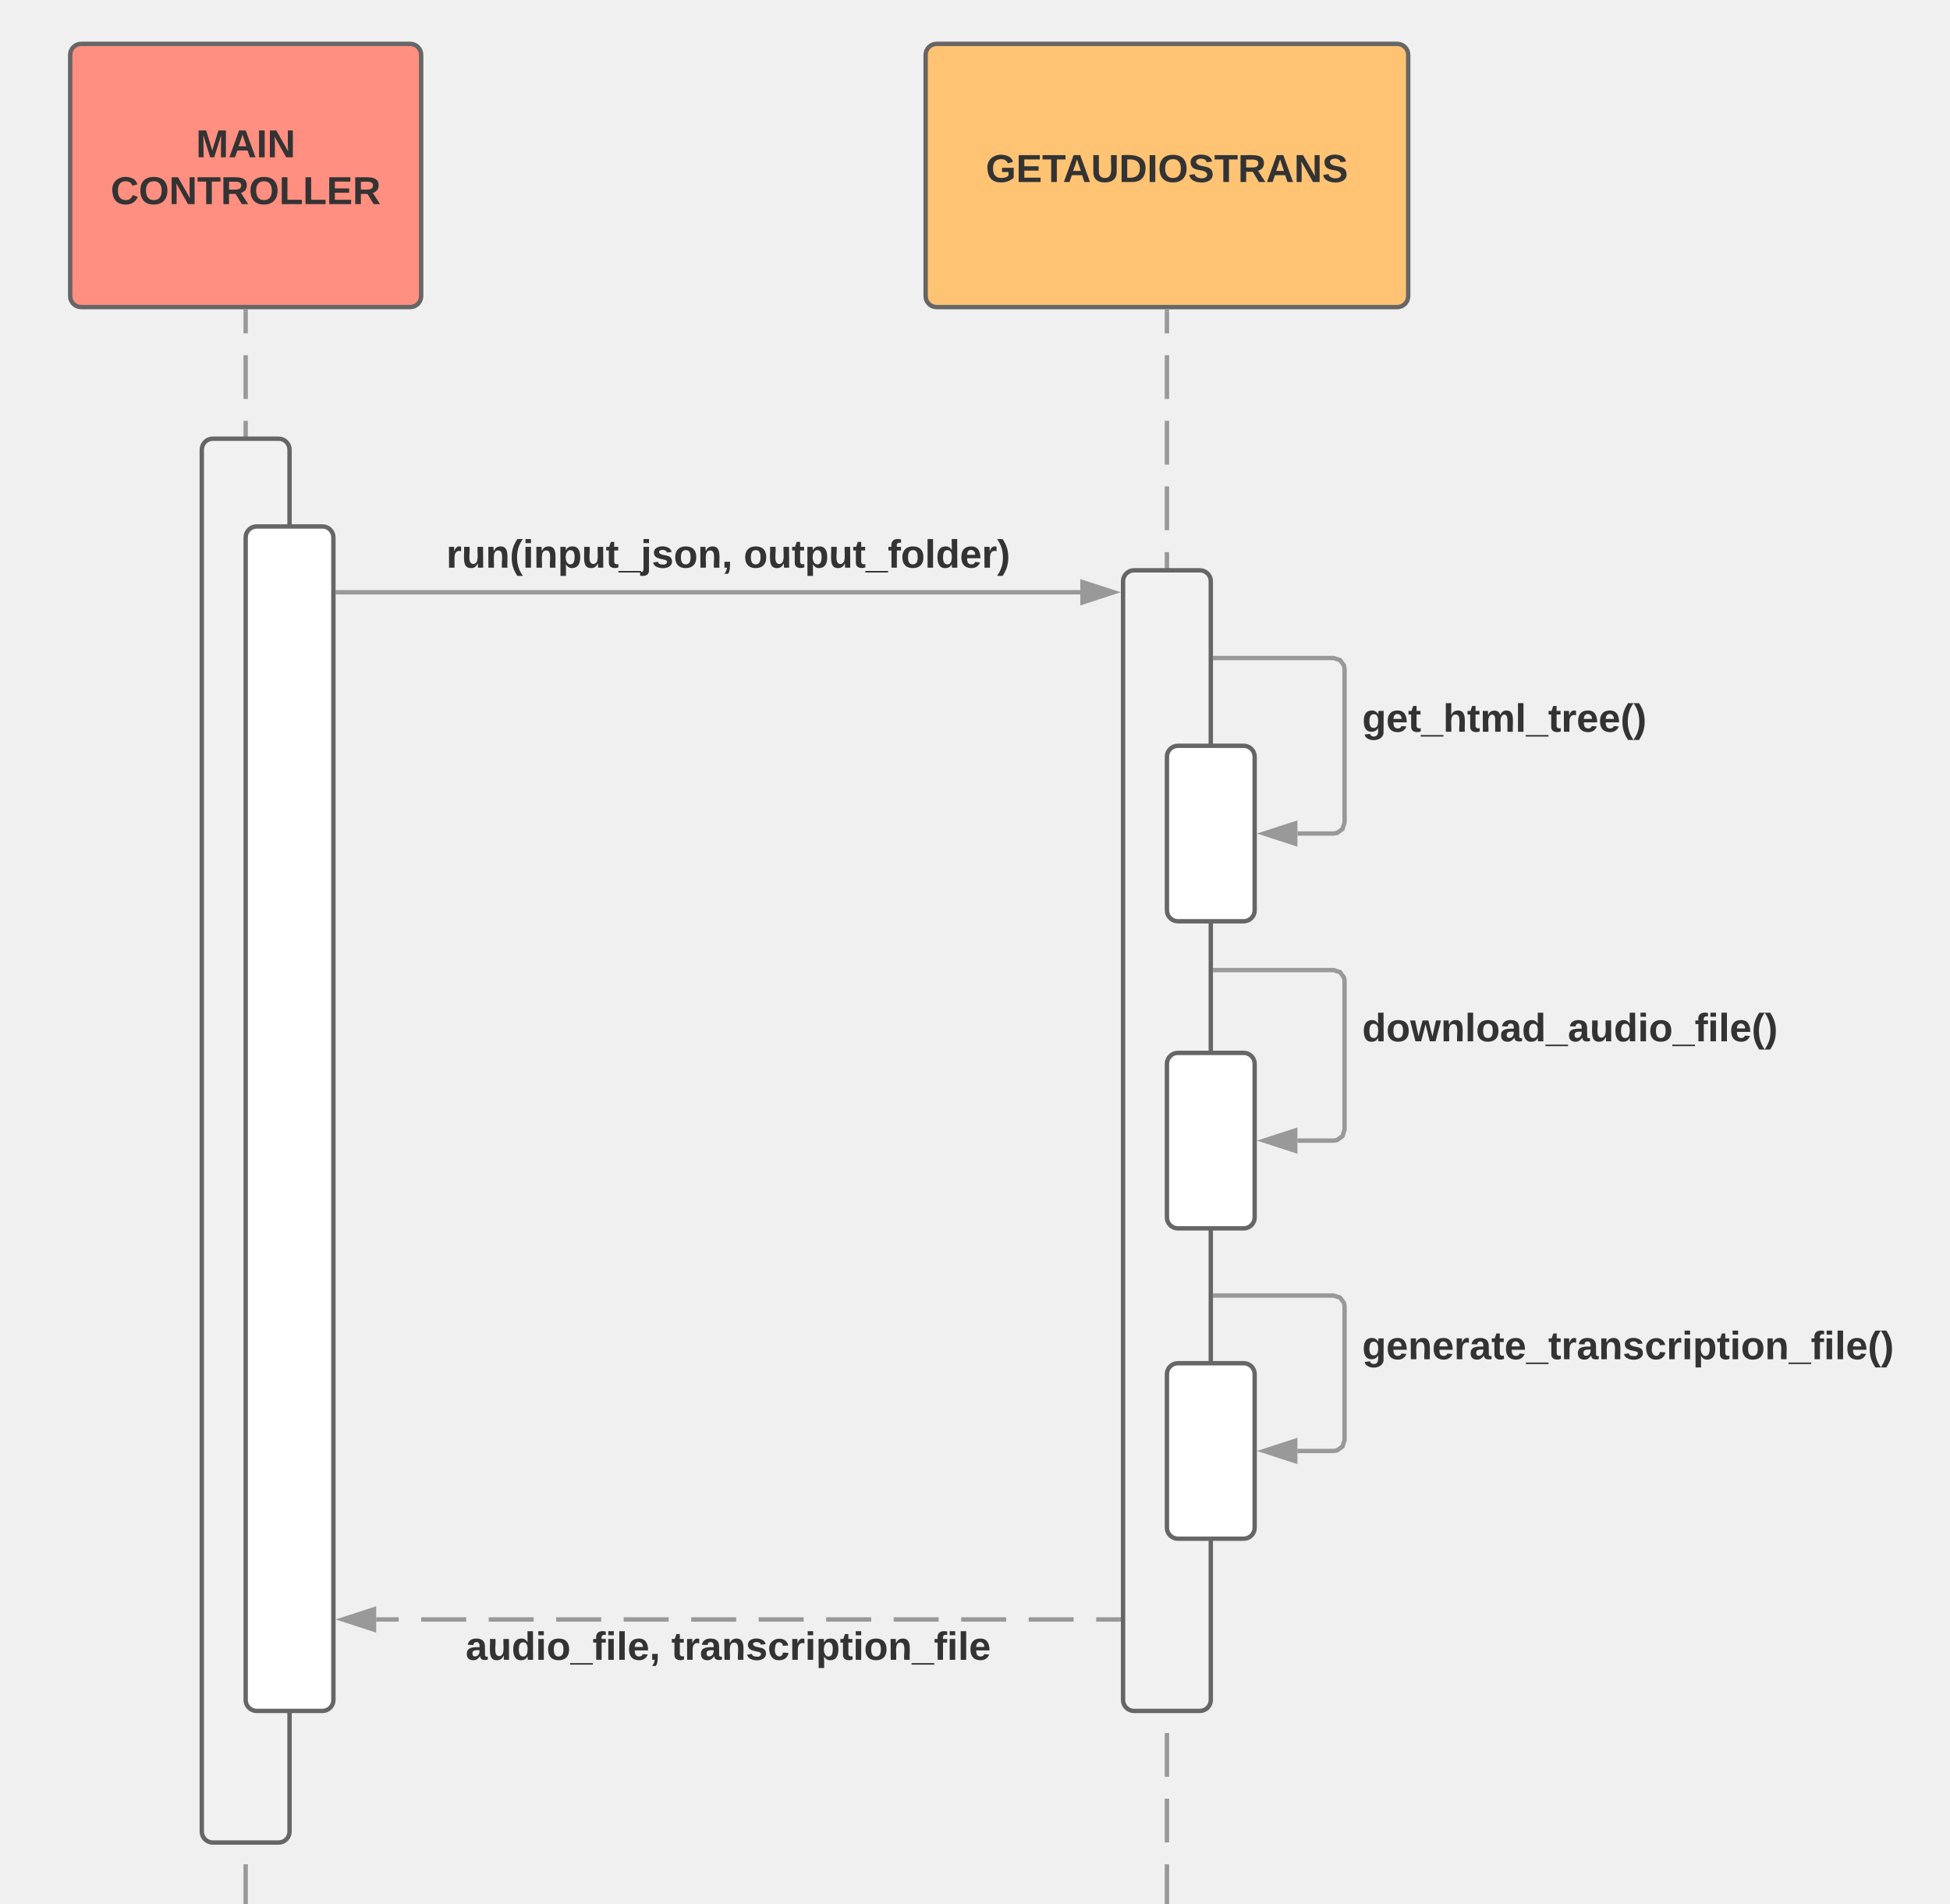
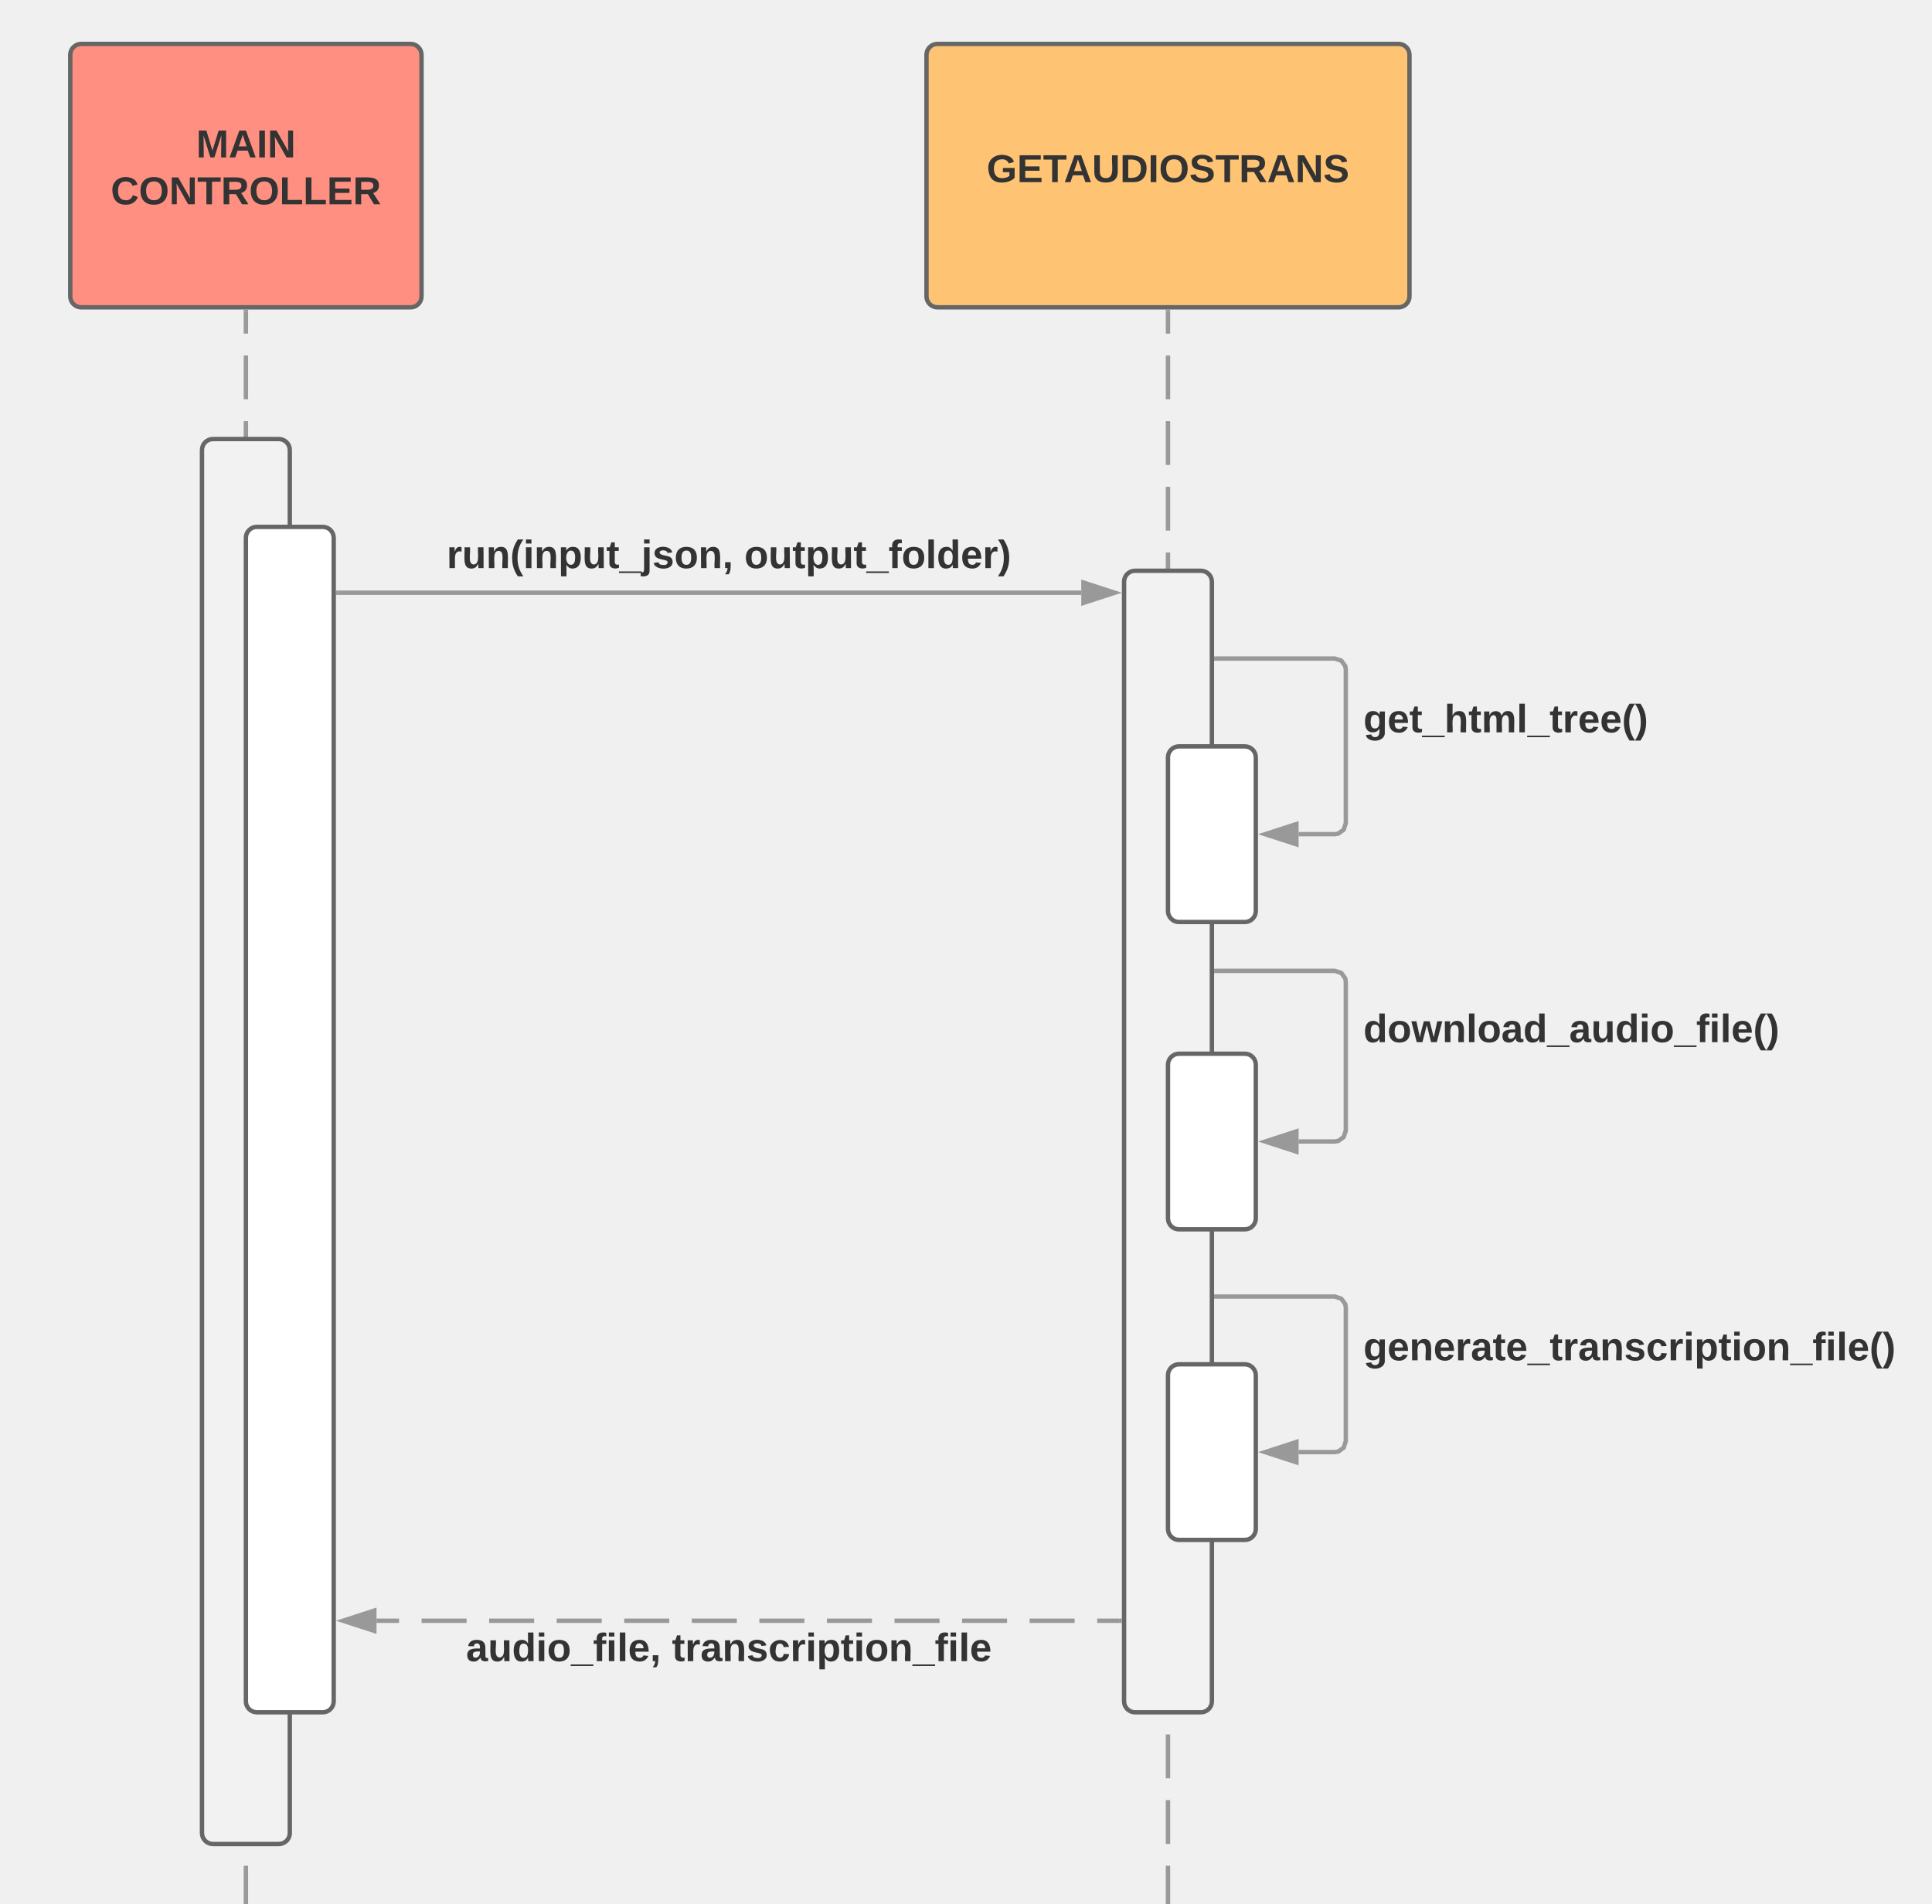
- <svg xmlns="http://www.w3.org/2000/svg" xmlns:ns1="lucid" xmlns:xlink="http://www.w3.org/1999/xlink" width="889" height="868">
+ <svg xmlns="http://www.w3.org/2000/svg" xmlns:ns1="lucid" xmlns:xlink="http://www.w3.org/1999/xlink" width="880" height="867">
  <g transform="translate(0 0)" ns1:page-tab-id="0_0">
    <path d="M32 25c0-2.76 2.24-5 5-5h150c2.76 0 5 2.24 5 5v110c0 2.76-2.24 5-5 5H37c-2.76 0-5-2.24-5-5z" stroke="#666" stroke-width="2" fill="#ff8f80" />
    <use xlink:href="#a" transform="matrix(1,0,0,1,32,20) translate(57.35802 51.72222)" />
    <use xlink:href="#b" transform="matrix(1,0,0,1,32,20) translate(18.44444 73.05556)" />
    <path d="M112 142v1017" fill="none" />
    <path d="M112 142v9.97m0 9.97v19.94m0 9.97v19.94m0 9.96v19.95m0 9.98v19.94m0 9.97v19.93m0 9.97v19.94m0 9.97v19.95m0 9.97v19.94m0 9.98v19.94m0 9.97v19.94m0 9.96V481m0 9.97v19.94m0 9.98v19.94m0 9.97v19.94m0 9.97v19.95m0 9.97v19.94m0 9.97v19.94m0 9.97v19.94m0 9.97v19.94m0 9.96v19.95m0 9.98v19.94m0 9.97v19.93m0 9.97v19.94m0 9.97v19.95m0 9.97v19.94m0 9.98v19.94m0 9.97v19.94m0 9.96v19.94m0 9.97v19.94m0 9.98v19.94m0 9.97v19.94m0 9.97v19.95m0 9.97v19.94m0 9.97v9.97" stroke="#999" stroke-width="2" fill="none" />
    <path d="M113 142.03h-2V141h2z" fill="#999" />
    <path d="M112 1158.97v1.03" stroke="#999" stroke-width="2" fill="none" />
    <path d="M92 205c0-2.76 2.24-5 5-5h30c2.76 0 5 2.24 5 5v630c0 2.76-2.24 5-5 5H97c-2.76 0-5-2.24-5-5z" stroke="#666" stroke-width="2" fill="#f2f2f2" />
    <path d="M422 25c0-2.76 2.24-5 5-5h210c2.76 0 5 2.24 5 5v110c0 2.76-2.24 5-5 5H427c-2.76 0-5-2.24-5-5z" stroke="#666" stroke-width="2" fill="#ffc374" />
    <use xlink:href="#c" transform="matrix(1,0,0,1,422,20) translate(27.40741 62.97222)" />
    <path d="M532 142v1017" fill="none" />
    <path d="M532 142v9.97m0 9.97v19.94m0 9.97v19.94m0 9.96v19.95m0 9.98v19.94m0 9.97v19.93m0 9.97v19.94m0 9.97v19.95m0 9.97v19.94m0 9.98v19.94m0 9.97v19.94m0 9.96V481m0 9.97v19.94m0 9.98v19.94m0 9.97v19.94m0 9.97v19.95m0 9.97v19.94m0 9.97v19.94m0 9.97v19.94m0 9.97v19.94m0 9.96v19.95m0 9.98v19.94m0 9.97v19.93m0 9.97v19.94m0 9.97v19.95m0 9.97v19.94m0 9.98v19.94m0 9.97v19.94m0 9.96v19.94m0 9.97v19.94m0 9.98v19.94m0 9.97v19.94m0 9.97v19.95m0 9.97v19.94m0 9.97v9.97" stroke="#999" stroke-width="2" fill="none" />
    <path d="M533 142.03h-2V141h2z" fill="#999" />
    <path d="M532 1158.97v1.03" stroke="#999" stroke-width="2" fill="none" />
    <path d="M512 265c0-2.76 2.24-5 5-5h30c2.76 0 5 2.24 5 5v510c0 2.76-2.24 5-5 5h-30c-2.76 0-5-2.24-5-5z" stroke="#666" stroke-width="2" fill="#f2f2f2" />
    <path d="M154 270h338.5" stroke="#999" stroke-width="2" fill="none" />
    <path d="M154.03 271H153v-2h1.03z" fill="#999" />
    <path d="M507.76 270l-14.26 4.64v-9.28z" stroke="#999" stroke-width="2" fill="#999" />
    <use xlink:href="#d" transform="matrix(1,0,0,1,203.475,244.4) translate(0 14.4)" />
    <use xlink:href="#e" transform="matrix(1,0,0,1,203.475,244.4) translate(135.55 14.4)" />
    <path d="M532 345c0-2.76 2.24-5 5-5h30c2.76 0 5 2.24 5 5v70c0 2.76-2.24 5-5 5h-30c-2.76 0-5-2.24-5-5z" stroke="#666" stroke-width="2" fill="#fff" />
    <path d="M611.57 300.1l2.12 2.92.3 1.9v70.24l-1.1 3.4-2.92 2.13-1.9.3H591.5v-2h16.42l1.26-.2 2-1.46.82-2.5v-69.76l-.2-1.26-1.46-2-2.5-.82H554v-2h54.16z" fill="#999" />
    <path d="M554.03 301H553v-2h1.03zM590.5 384.64L576.24 380l14.26-4.64z" fill="#999" />
    <path d="M591.5 386l-18.5-6 18.5-6zm-12.03-6l10.03 3.26v-6.52z" fill="#999" />
    <use xlink:href="#f" transform="matrix(1,0,0,1,621,319.2) translate(0 14.4)" />
    <use xlink:href="#g" transform="matrix(1,0,0,1,613,319.2) translate(0 14.4)" />
    <path d="M532 485c0-2.76 2.24-5 5-5h30c2.76 0 5 2.24 5 5v70c0 2.76-2.24 5-5 5h-30c-2.76 0-5-2.24-5-5z" stroke="#666" stroke-width="2" fill="#fff" />
    <path d="M611.57 442.37l2.12 2.9.3 1.9v68l-1.1 3.4-2.92 2.12-1.9.3H591.5v-2h16.42l1.26-.2 2-1.46.82-2.5v-67.5l-.2-1.26-1.46-2-2.5-.82H554v-2h54.16z" fill="#999" />
    <path d="M554.03 443.26H553v-2h1.03zM590.5 524.64L576.24 520l14.26-4.64z" fill="#999" />
    <path d="M591.5 526l-18.5-6 18.5-6zm-12.03-6l10.03 3.26v-6.52z" fill="#999" />
    <use xlink:href="#h" transform="matrix(1,0,0,1,621,460.3298) translate(0 14.4)" />
    <use xlink:href="#g" transform="matrix(1,0,0,1,613,460.3298) translate(0 14.4)" />
    <path d="M112 245c0-2.76 2.24-5 5-5h30c2.76 0 5 2.24 5 5v530c0 2.76-2.24 5-5 5h-30c-2.76 0-5-2.24-5-5z" stroke="#666" stroke-width="2" fill="#fff" />
    <path d="M510 738.3H171.5" fill="none" />
    <path d="M510 738.3h-10.26m-10.26 0h-20.5m-10.27 0h-20.5m-10.26 0h-20.52m-10.25 0h-20.52m-10.26 0h-20.52m-10.26 0h-20.5m-10.27 0h-20.52m-10.25 0h-20.52m-10.26 0h-20.5m-10.27 0h-20.5m-10.27 0H171.5" stroke="#999" stroke-width="2" fill="none" />
    <path d="M511 739.3h-1.03v-2H511z" fill="#999" />
    <path d="M156.24 738.3l14.26-4.64v9.27z" stroke="#999" stroke-width="2" fill="#999" />
    <use xlink:href="#i" transform="matrix(1,0,0,1,212.275,742.2977) translate(0 14.4)" />
    <use xlink:href="#j" transform="matrix(1,0,0,1,212.275,742.2977) translate(93.8 14.4)" />
    <path d="M532 626.48c0-2.76 2.24-5 5-5h30c2.76 0 5 2.24 5 5v70c0 2.77-2.24 5-5 5h-30c-2.76 0-5-2.23-5-5z" stroke="#666" stroke-width="2" fill="#fff" />
    <path d="M611.57 590.75l2.12 2.9.3 1.9v61.1l-1.1 3.4-2.92 2.13-1.9.3H591.5v-2h16.42l1.26-.2 2-1.46.82-2.5v-60.6l-.2-1.27-1.46-2-2.5-.82H554v-2h54.16z" fill="#999" />
    <path d="M554.03 591.63H553v-2h1.03zM590.5 666.12l-14.26-4.64 14.26-4.63z" fill="#999" />
    <path d="M591.5 667.5l-18.5-6.02 18.5-6zm-12.03-6.02l10.03 3.26v-6.5z" fill="#999" />
    <g>
      <use xlink:href="#k" transform="matrix(1,0,0,1,621,605.2592) translate(0 14.4)" />
    </g>
    <g>
      <use xlink:href="#g" transform="matrix(1,0,0,1,613,605.2592) translate(0 14.4)" />
    </g>
    <defs>
      <path fill="#333" d="M230 0l2-204L168 0h-37L68-204 70 0H24v-248h70l56 185 57-185h69V0h-46" id="l" />
      <path fill="#333" d="M199 0l-22-63H83L61 0H9l90-248h61L250 0h-51zm-33-102l-36-108c-10 38-24 72-36 108h72" id="m" />
      <path fill="#333" d="M24 0v-248h52V0H24" id="n" />
      <path fill="#333" d="M175 0L67-191c6 58 2 128 3 191H24v-248h59L193-55c-6-58-2-129-3-193h46V0h-61" id="o" />
      <g id="a">
        <use transform="matrix(0.04938272,0,0,0.04938272,0,0)" xlink:href="#l" />
        <use transform="matrix(0.04938272,0,0,0.04938272,14.76543,0)" xlink:href="#m" />
        <use transform="matrix(0.04938272,0,0,0.04938272,27.55556,0)" xlink:href="#n" />
        <use transform="matrix(0.04938272,0,0,0.04938272,32.49383,0)" xlink:href="#o" />
      </g>
      <path fill="#333" d="M67-125c0 53 21 87 73 88 37 1 54-22 65-47l45 17C233-25 199 4 140 4 58 4 20-42 15-125 8-235 124-281 211-232c18 10 29 29 36 50l-46 12c-8-25-30-41-62-41-52 0-71 34-72 86" id="p" />
      <path fill="#333" d="M140-251c80 0 125 45 125 126S219 4 139 4C58 4 15-44 15-125s44-126 125-126zm-1 214c52 0 73-35 73-88 0-50-21-86-72-86-52 0-73 35-73 86s22 88 72 88" id="q" />
      <path fill="#333" d="M136-208V0H84v-208H4v-40h212v40h-80" id="r" />
      <path fill="#333" d="M240-174c0 40-23 61-54 70L253 0h-59l-57-94H76V0H24v-248c93 4 217-23 216 74zM76-134c48-2 112 12 112-38 0-48-66-32-112-35v73" id="s" />
      <path fill="#333" d="M24 0v-248h52v208h133V0H24" id="t" />
      <path fill="#333" d="M24 0v-248h195v40H76v63h132v40H76v65h150V0H24" id="u" />
      <g id="b">
        <use transform="matrix(0.04938272,0,0,0.04938272,0,0)" xlink:href="#p" />
        <use transform="matrix(0.04938272,0,0,0.04938272,12.79012,0)" xlink:href="#q" />
        <use transform="matrix(0.04938272,0,0,0.04938272,26.61728,0)" xlink:href="#o" />
        <use transform="matrix(0.04938272,0,0,0.04938272,39.40741,0)" xlink:href="#r" />
        <use transform="matrix(0.04938272,0,0,0.04938272,50.22222,0)" xlink:href="#s" />
        <use transform="matrix(0.04938272,0,0,0.04938272,63.01235,0)" xlink:href="#q" />
        <use transform="matrix(0.04938272,0,0,0.04938272,76.83951,0)" xlink:href="#t" />
        <use transform="matrix(0.04938272,0,0,0.04938272,87.65432,0)" xlink:href="#t" />
        <use transform="matrix(0.04938272,0,0,0.04938272,98.46914,0)" xlink:href="#u" />
        <use transform="matrix(0.04938272,0,0,0.04938272,110.321,0)" xlink:href="#s" />
      </g>
      <path fill="#333" d="M67-125c0 54 23 88 75 88 28 0 53-7 68-21v-34h-60v-39h108v91C232-14 192 4 140 4 58 4 20-42 15-125 8-236 126-280 215-234c19 10 29 26 37 47l-47 15c-11-23-29-39-63-39-53 1-75 33-75 86" id="v" />
      <path fill="#333" d="M238-95c0 69-44 99-111 99C63 4 22-25 22-93v-155h51v151c-1 38 19 59 55 60 90 1 49-130 58-211h52v153" id="w" />
      <path fill="#333" d="M24-248c120-7 223 5 221 122C244-46 201 0 124 0H24v-248zM76-40c74 7 117-18 117-86 0-67-45-88-117-82v168" id="x" />
      <path fill="#333" d="M169-182c-1-43-94-46-97-3 18 66 151 10 154 114 3 95-165 93-204 36-6-8-10-19-12-30l50-8c3 46 112 56 116 5-17-69-150-10-154-114-4-87 153-88 188-35 5 8 8 18 10 28" id="y" />
      <g id="c">
        <use transform="matrix(0.04938272,0,0,0.04938272,0,0)" xlink:href="#v" />
        <use transform="matrix(0.04938272,0,0,0.04938272,13.82716,0)" xlink:href="#u" />
        <use transform="matrix(0.04938272,0,0,0.04938272,25.67901,0)" xlink:href="#r" />
        <use transform="matrix(0.04938272,0,0,0.04938272,35.16049,0)" xlink:href="#m" />
        <use transform="matrix(0.04938272,0,0,0.04938272,47.95062,0)" xlink:href="#w" />
        <use transform="matrix(0.04938272,0,0,0.04938272,60.74074,0)" xlink:href="#x" />
        <use transform="matrix(0.04938272,0,0,0.04938272,73.53086,0)" xlink:href="#n" />
        <use transform="matrix(0.04938272,0,0,0.04938272,78.46914,0)" xlink:href="#q" />
        <use transform="matrix(0.04938272,0,0,0.04938272,92.2963,0)" xlink:href="#y" />
        <use transform="matrix(0.04938272,0,0,0.04938272,104.1481,0)" xlink:href="#r" />
        <use transform="matrix(0.04938272,0,0,0.04938272,114.963,0)" xlink:href="#s" />
        <use transform="matrix(0.04938272,0,0,0.04938272,127.7531,0)" xlink:href="#m" />
        <use transform="matrix(0.04938272,0,0,0.04938272,140.5432,0)" xlink:href="#o" />
        <use transform="matrix(0.04938272,0,0,0.04938272,153.3333,0)" xlink:href="#y" />
      </g>
      <path fill="#333" d="M135-150c-39-12-60 13-60 57V0H25l-1-190h47c2 13-1 29 3 40 6-28 27-53 61-41v41" id="z" />
      <path fill="#333" d="M85 4C-2 5 27-109 22-190h50c7 57-23 150 33 157 60-5 35-97 40-157h50l1 190h-47c-2-12 1-28-3-38-12 25-28 42-61 42" id="A" />
      <path fill="#333" d="M135-194c87-1 58 113 63 194h-50c-7-57 23-157-34-157-59 0-34 97-39 157H25l-1-190h47c2 12-1 28 3 38 12-26 28-41 61-42" id="B" />
      <path fill="#333" d="M67-93c0 74 22 123 53 168H70C40 30 18-18 18-93s22-123 52-168h50c-32 44-53 94-53 168" id="C" />
      <path fill="#333" d="M25-224v-37h50v37H25zM25 0v-190h50V0H25" id="D" />
      <path fill="#333" d="M135-194c53 0 70 44 70 98 0 56-19 98-73 100-31 1-45-17-59-34 3 33 2 69 2 105H25l-1-265h48c2 10 0 23 3 31 11-24 29-35 60-35zM114-30c33 0 39-31 40-66 0-38-9-64-40-64-56 0-55 130 0 130" id="E" />
      <path fill="#333" d="M115-3C79 11 28 4 28-45v-112H4v-33h27l15-45h31v45h36v33H77v99c-1 23 16 31 38 25v30" id="F" />
      <path fill="#333" d="M-4 44V30h207v14H-4" id="G" />
      <path fill="#333" d="M25-224v-37h50v37H25zM75 22c2 45-34 59-81 51V38c22 5 31-5 31-27v-201h50V22" id="H" />
      <path fill="#333" d="M137-138c1-29-70-34-71-4 15 46 118 7 119 86 1 83-164 76-172 9l43-7c4 19 20 25 44 25 33 8 57-30 24-41C81-84 22-81 20-136c-2-80 154-74 161-7" id="I" />
      <path fill="#333" d="M110-194c64 0 96 36 96 99 0 64-35 99-97 99-61 0-95-36-95-99 0-62 34-99 96-99zm-1 164c35 0 45-28 45-65 0-40-10-65-43-65-34 0-45 26-45 65 0 36 10 65 43 65" id="J" />
      <path fill="#333" d="M76-54c-1 42 2 86-19 110H24C36 42 46 24 48 0H25v-54h51" id="K" />
      <g id="d">
        <use transform="matrix(0.05,0,0,0.05,0,0)" xlink:href="#z" />
        <use transform="matrix(0.05,0,0,0.05,7,0)" xlink:href="#A" />
        <use transform="matrix(0.05,0,0,0.05,17.95,0)" xlink:href="#B" />
        <use transform="matrix(0.05,0,0,0.05,28.9,0)" xlink:href="#C" />
        <use transform="matrix(0.05,0,0,0.05,34.85,0)" xlink:href="#D" />
        <use transform="matrix(0.05,0,0,0.05,39.85,0)" xlink:href="#B" />
        <use transform="matrix(0.05,0,0,0.05,50.8,0)" xlink:href="#E" />
        <use transform="matrix(0.05,0,0,0.05,61.75,0)" xlink:href="#A" />
        <use transform="matrix(0.05,0,0,0.05,72.7,0)" xlink:href="#F" />
        <use transform="matrix(0.05,0,0,0.05,78.65,0)" xlink:href="#G" />
        <use transform="matrix(0.05,0,0,0.05,88.65,0)" xlink:href="#H" />
        <use transform="matrix(0.05,0,0,0.05,93.65,0)" xlink:href="#I" />
        <use transform="matrix(0.05,0,0,0.05,103.65,0)" xlink:href="#J" />
        <use transform="matrix(0.05,0,0,0.05,114.6,0)" xlink:href="#B" />
        <use transform="matrix(0.05,0,0,0.05,125.55,0)" xlink:href="#K" />
      </g>
      <path fill="#333" d="M121-226c-27-7-43 5-38 36h38v33H83V0H34v-157H6v-33h28c-9-59 32-81 87-68v32" id="L" />
      <path fill="#333" d="M25 0v-261h50V0H25" id="M" />
      <path fill="#333" d="M88-194c31-1 46 15 58 34l-1-101h50l1 261h-48c-2-10 0-23-3-31C134-8 116 4 84 4 32 4 16-41 15-95c0-56 19-97 73-99zm17 164c33 0 40-30 41-66 1-37-9-64-41-64s-38 30-39 65c0 43 13 65 39 65" id="N" />
      <path fill="#333" d="M185-48c-13 30-37 53-82 52C43 2 14-33 14-96s30-98 90-98c62 0 83 45 84 108H66c0 31 8 55 39 56 18 0 30-7 34-22zm-45-69c5-46-57-63-70-21-2 6-4 13-4 21h74" id="O" />
      <path fill="#333" d="M102-93c0 74-22 123-52 168H0C30 29 54-18 53-93c0-74-22-123-53-168h50c30 45 52 94 52 168" id="P" />
      <g id="e">
        <use transform="matrix(0.05,0,0,0.05,0,0)" xlink:href="#J" />
        <use transform="matrix(0.05,0,0,0.05,10.95,0)" xlink:href="#A" />
        <use transform="matrix(0.05,0,0,0.05,21.9,0)" xlink:href="#F" />
        <use transform="matrix(0.05,0,0,0.05,27.85,0)" xlink:href="#E" />
        <use transform="matrix(0.05,0,0,0.05,38.8,0)" xlink:href="#A" />
        <use transform="matrix(0.05,0,0,0.05,49.75,0)" xlink:href="#F" />
        <use transform="matrix(0.05,0,0,0.05,55.7,0)" xlink:href="#G" />
        <use transform="matrix(0.05,0,0,0.05,65.7,0)" xlink:href="#L" />
        <use transform="matrix(0.05,0,0,0.05,71.65,0)" xlink:href="#J" />
        <use transform="matrix(0.05,0,0,0.05,82.6,0)" xlink:href="#M" />
        <use transform="matrix(0.05,0,0,0.05,87.6,0)" xlink:href="#N" />
        <use transform="matrix(0.05,0,0,0.05,98.55,0)" xlink:href="#O" />
        <use transform="matrix(0.05,0,0,0.05,108.55,0)" xlink:href="#z" />
        <use transform="matrix(0.05,0,0,0.05,115.55,0)" xlink:href="#P" />
      </g>
      <path fill="#333" d="M195-6C206 82 75 100 31 46c-4-6-6-13-8-21l49-6c3 16 16 24 34 25 40 0 42-37 40-79-11 22-30 35-61 35-53 0-70-43-70-97 0-56 18-96 73-97 30 0 46 14 59 34l2-30h47zm-90-29c32 0 41-27 41-63 0-35-9-62-40-62-32 0-39 29-40 63 0 36 9 62 39 62" id="Q" />
      <path fill="#333" d="M114-157C55-157 80-60 75 0H25v-261h50l-1 109c12-26 28-41 61-42 86-1 58 113 63 194h-50c-7-57 23-157-34-157" id="R" />
      <path fill="#333" d="M220-157c-53 9-28 100-34 157h-49v-107c1-27-5-49-29-50C55-147 81-57 75 0H25l-1-190h47c2 12-1 28 3 38 10-53 101-56 108 0 13-22 24-43 59-42 82 1 51 116 57 194h-49v-107c-1-25-5-48-29-50" id="S" />
      <g id="f">
        <use transform="matrix(0.05,0,0,0.05,0,0)" xlink:href="#Q" />
        <use transform="matrix(0.05,0,0,0.05,10.95,0)" xlink:href="#O" />
        <use transform="matrix(0.05,0,0,0.05,20.95,0)" xlink:href="#F" />
        <use transform="matrix(0.05,0,0,0.05,26.9,0)" xlink:href="#G" />
        <use transform="matrix(0.05,0,0,0.05,36.9,0)" xlink:href="#R" />
        <use transform="matrix(0.05,0,0,0.05,47.85,0)" xlink:href="#F" />
        <use transform="matrix(0.05,0,0,0.05,53.8,0)" xlink:href="#S" />
        <use transform="matrix(0.05,0,0,0.05,69.8,0)" xlink:href="#M" />
        <use transform="matrix(0.05,0,0,0.05,74.8,0)" xlink:href="#G" />
        <use transform="matrix(0.05,0,0,0.05,84.8,0)" xlink:href="#F" />
        <use transform="matrix(0.05,0,0,0.05,90.75,0)" xlink:href="#z" />
        <use transform="matrix(0.05,0,0,0.05,97.75,0)" xlink:href="#O" />
        <use transform="matrix(0.05,0,0,0.05,107.75,0)" xlink:href="#O" />
        <use transform="matrix(0.05,0,0,0.05,117.75,0)" xlink:href="#C" />
        <use transform="matrix(0.05,0,0,0.05,123.7,0)" xlink:href="#P" />
      </g>
      <path fill="#333" d="M231 0h-52l-39-155L100 0H48L-1-190h46L77-45c9-52 24-97 36-145h53l37 145 32-145h46" id="T" />
      <path fill="#333" d="M133-34C117-15 103 5 69 4 32 3 11-16 11-54c-1-60 55-63 116-61 1-26-3-47-28-47-18 1-26 9-28 27l-52-2c7-38 36-58 82-57s74 22 75 68l1 82c-1 14 12 18 25 15v27c-30 8-71 5-69-32zm-48 3c29 0 43-24 42-57-32 0-66-3-65 30 0 17 8 27 23 27" id="U" />
      <g id="h">
        <use transform="matrix(0.05,0,0,0.05,0,0)" xlink:href="#N" />
        <use transform="matrix(0.05,0,0,0.05,10.95,0)" xlink:href="#J" />
        <use transform="matrix(0.05,0,0,0.05,21.9,0)" xlink:href="#T" />
        <use transform="matrix(0.05,0,0,0.05,35.9,0)" xlink:href="#B" />
        <use transform="matrix(0.05,0,0,0.05,46.85,0)" xlink:href="#M" />
        <use transform="matrix(0.05,0,0,0.05,51.85,0)" xlink:href="#J" />
        <use transform="matrix(0.05,0,0,0.05,62.8,0)" xlink:href="#U" />
        <use transform="matrix(0.05,0,0,0.05,72.8,0)" xlink:href="#N" />
        <use transform="matrix(0.05,0,0,0.05,83.75,0)" xlink:href="#G" />
        <use transform="matrix(0.05,0,0,0.05,93.75,0)" xlink:href="#U" />
        <use transform="matrix(0.05,0,0,0.05,103.75,0)" xlink:href="#A" />
        <use transform="matrix(0.05,0,0,0.05,114.7,0)" xlink:href="#N" />
        <use transform="matrix(0.05,0,0,0.05,125.65,0)" xlink:href="#D" />
        <use transform="matrix(0.05,0,0,0.05,130.65,0)" xlink:href="#J" />
        <use transform="matrix(0.05,0,0,0.05,141.6,0)" xlink:href="#G" />
        <use transform="matrix(0.05,0,0,0.05,151.6,0)" xlink:href="#L" />
        <use transform="matrix(0.05,0,0,0.05,157.55,0)" xlink:href="#D" />
        <use transform="matrix(0.05,0,0,0.05,162.55,0)" xlink:href="#M" />
        <use transform="matrix(0.05,0,0,0.05,167.55,0)" xlink:href="#O" />
        <use transform="matrix(0.05,0,0,0.05,177.55,0)" xlink:href="#C" />
        <use transform="matrix(0.05,0,0,0.05,183.5,0)" xlink:href="#P" />
      </g>
      <g id="i">
        <use transform="matrix(0.05,0,0,0.05,0,0)" xlink:href="#U" />
        <use transform="matrix(0.05,0,0,0.05,10,0)" xlink:href="#A" />
        <use transform="matrix(0.05,0,0,0.05,20.95,0)" xlink:href="#N" />
        <use transform="matrix(0.05,0,0,0.05,31.9,0)" xlink:href="#D" />
        <use transform="matrix(0.05,0,0,0.05,36.9,0)" xlink:href="#J" />
        <use transform="matrix(0.05,0,0,0.05,47.85,0)" xlink:href="#G" />
        <use transform="matrix(0.05,0,0,0.05,57.85,0)" xlink:href="#L" />
        <use transform="matrix(0.05,0,0,0.05,63.8,0)" xlink:href="#D" />
        <use transform="matrix(0.05,0,0,0.05,68.8,0)" xlink:href="#M" />
        <use transform="matrix(0.05,0,0,0.05,73.8,0)" xlink:href="#O" />
        <use transform="matrix(0.05,0,0,0.05,83.8,0)" xlink:href="#K" />
      </g>
      <path fill="#333" d="M190-63c-7 42-38 67-86 67-59 0-84-38-90-98-12-110 154-137 174-36l-49 2c-2-19-15-32-35-32-30 0-35 28-38 64-6 74 65 87 74 30" id="V" />
      <g id="j">
        <use transform="matrix(0.05,0,0,0.05,0,0)" xlink:href="#F" />
        <use transform="matrix(0.05,0,0,0.05,5.95,0)" xlink:href="#z" />
        <use transform="matrix(0.05,0,0,0.05,12.95,0)" xlink:href="#U" />
        <use transform="matrix(0.05,0,0,0.05,22.95,0)" xlink:href="#B" />
        <use transform="matrix(0.05,0,0,0.05,33.9,0)" xlink:href="#I" />
        <use transform="matrix(0.05,0,0,0.05,43.9,0)" xlink:href="#V" />
        <use transform="matrix(0.05,0,0,0.05,53.9,0)" xlink:href="#z" />
        <use transform="matrix(0.05,0,0,0.05,60.9,0)" xlink:href="#D" />
        <use transform="matrix(0.05,0,0,0.05,65.9,0)" xlink:href="#E" />
        <use transform="matrix(0.05,0,0,0.05,76.85,0)" xlink:href="#F" />
        <use transform="matrix(0.05,0,0,0.05,82.8,0)" xlink:href="#D" />
        <use transform="matrix(0.05,0,0,0.05,87.8,0)" xlink:href="#J" />
        <use transform="matrix(0.05,0,0,0.05,98.75,0)" xlink:href="#B" />
        <use transform="matrix(0.05,0,0,0.05,109.7,0)" xlink:href="#G" />
        <use transform="matrix(0.05,0,0,0.05,119.7,0)" xlink:href="#L" />
        <use transform="matrix(0.05,0,0,0.05,125.65,0)" xlink:href="#D" />
        <use transform="matrix(0.05,0,0,0.05,130.65,0)" xlink:href="#M" />
        <use transform="matrix(0.05,0,0,0.05,135.65,0)" xlink:href="#O" />
      </g>
      <g id="k">
        <use transform="matrix(0.05,0,0,0.05,0,0)" xlink:href="#Q" />
        <use transform="matrix(0.05,0,0,0.05,10.95,0)" xlink:href="#O" />
        <use transform="matrix(0.05,0,0,0.05,20.95,0)" xlink:href="#B" />
        <use transform="matrix(0.05,0,0,0.05,31.9,0)" xlink:href="#O" />
        <use transform="matrix(0.05,0,0,0.05,41.9,0)" xlink:href="#z" />
        <use transform="matrix(0.05,0,0,0.05,48.9,0)" xlink:href="#U" />
        <use transform="matrix(0.05,0,0,0.05,58.9,0)" xlink:href="#F" />
        <use transform="matrix(0.05,0,0,0.05,64.85,0)" xlink:href="#O" />
        <use transform="matrix(0.05,0,0,0.05,74.85,0)" xlink:href="#G" />
        <use transform="matrix(0.05,0,0,0.05,84.85,0)" xlink:href="#F" />
        <use transform="matrix(0.05,0,0,0.05,90.8,0)" xlink:href="#z" />
        <use transform="matrix(0.05,0,0,0.05,97.8,0)" xlink:href="#U" />
        <use transform="matrix(0.05,0,0,0.05,107.8,0)" xlink:href="#B" />
        <use transform="matrix(0.05,0,0,0.05,118.75,0)" xlink:href="#I" />
        <use transform="matrix(0.05,0,0,0.05,128.75,0)" xlink:href="#V" />
        <use transform="matrix(0.05,0,0,0.05,138.75,0)" xlink:href="#z" />
        <use transform="matrix(0.05,0,0,0.05,145.75,0)" xlink:href="#D" />
        <use transform="matrix(0.05,0,0,0.05,150.75,0)" xlink:href="#E" />
        <use transform="matrix(0.05,0,0,0.05,161.7,0)" xlink:href="#F" />
        <use transform="matrix(0.05,0,0,0.05,167.65,0)" xlink:href="#D" />
        <use transform="matrix(0.05,0,0,0.05,172.65,0)" xlink:href="#J" />
        <use transform="matrix(0.05,0,0,0.05,183.6,0)" xlink:href="#B" />
        <use transform="matrix(0.05,0,0,0.05,194.55,0)" xlink:href="#G" />
        <use transform="matrix(0.05,0,0,0.05,204.55,0)" xlink:href="#L" />
        <use transform="matrix(0.05,0,0,0.05,210.5,0)" xlink:href="#D" />
        <use transform="matrix(0.05,0,0,0.05,215.5,0)" xlink:href="#M" />
        <use transform="matrix(0.05,0,0,0.05,220.5,0)" xlink:href="#O" />
        <use transform="matrix(0.05,0,0,0.05,230.5,0)" xlink:href="#C" />
        <use transform="matrix(0.05,0,0,0.05,236.45,0)" xlink:href="#P" />
      </g>
    </defs>
  </g>
</svg>
